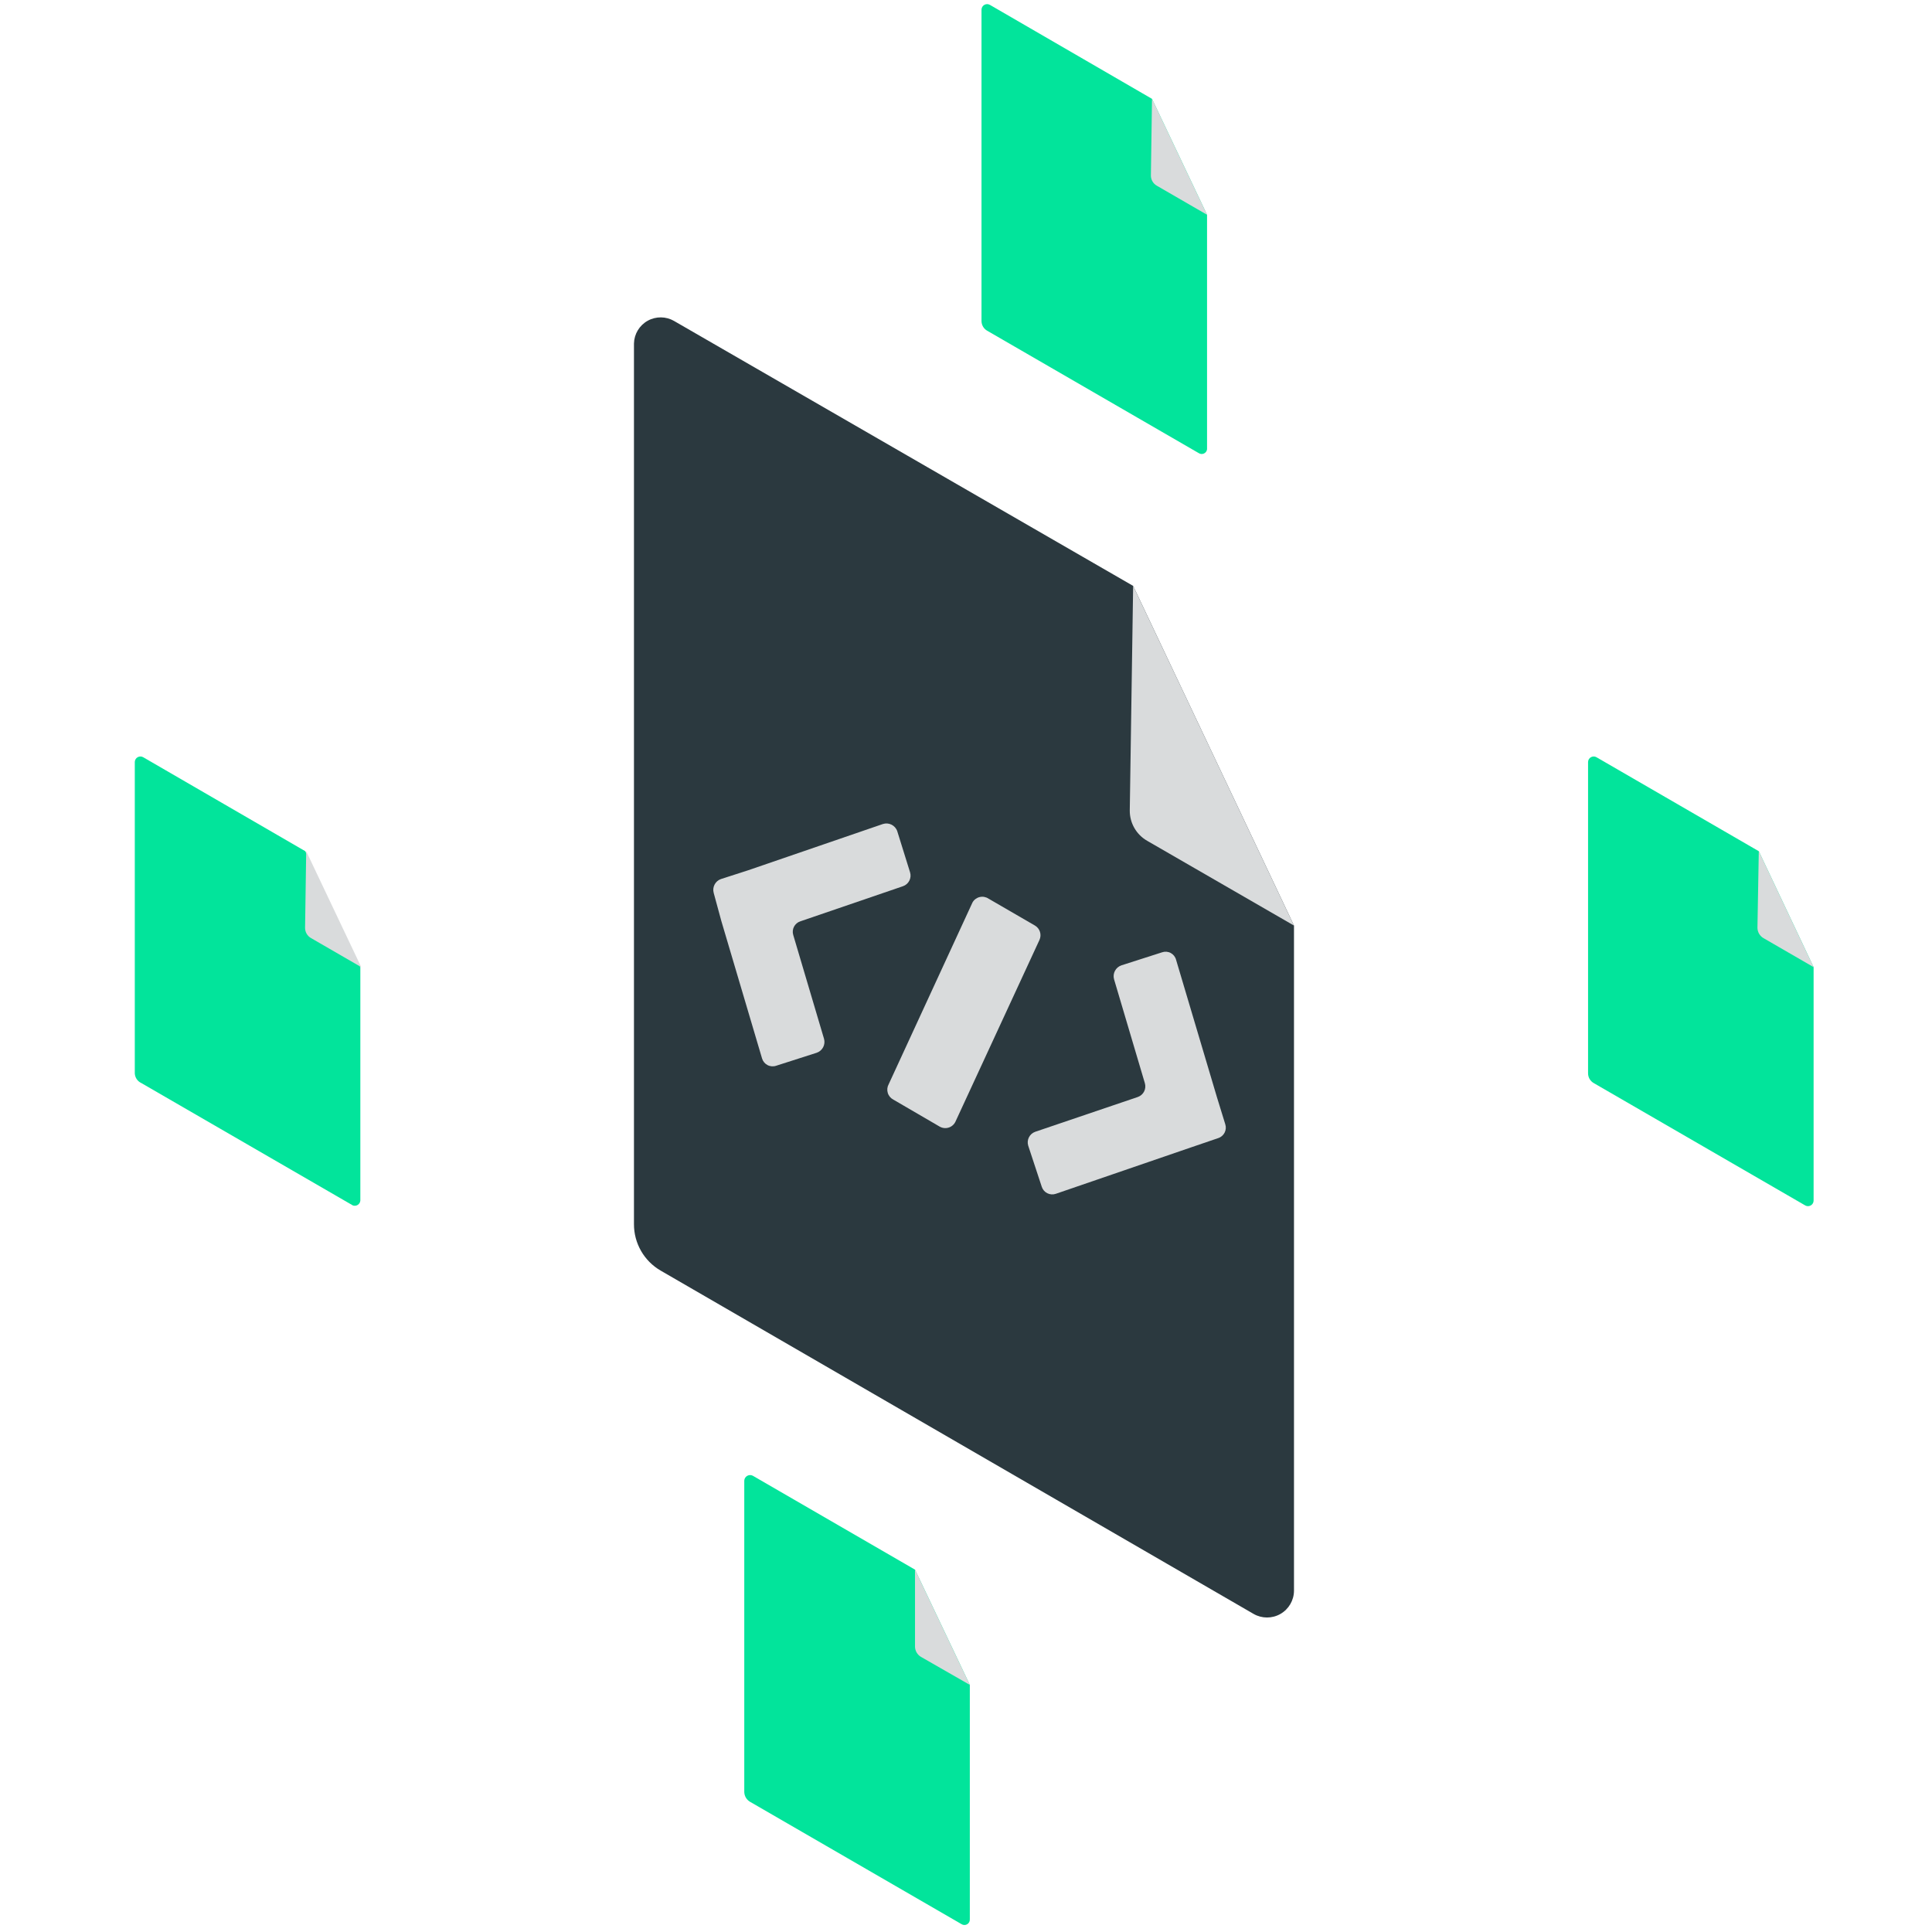
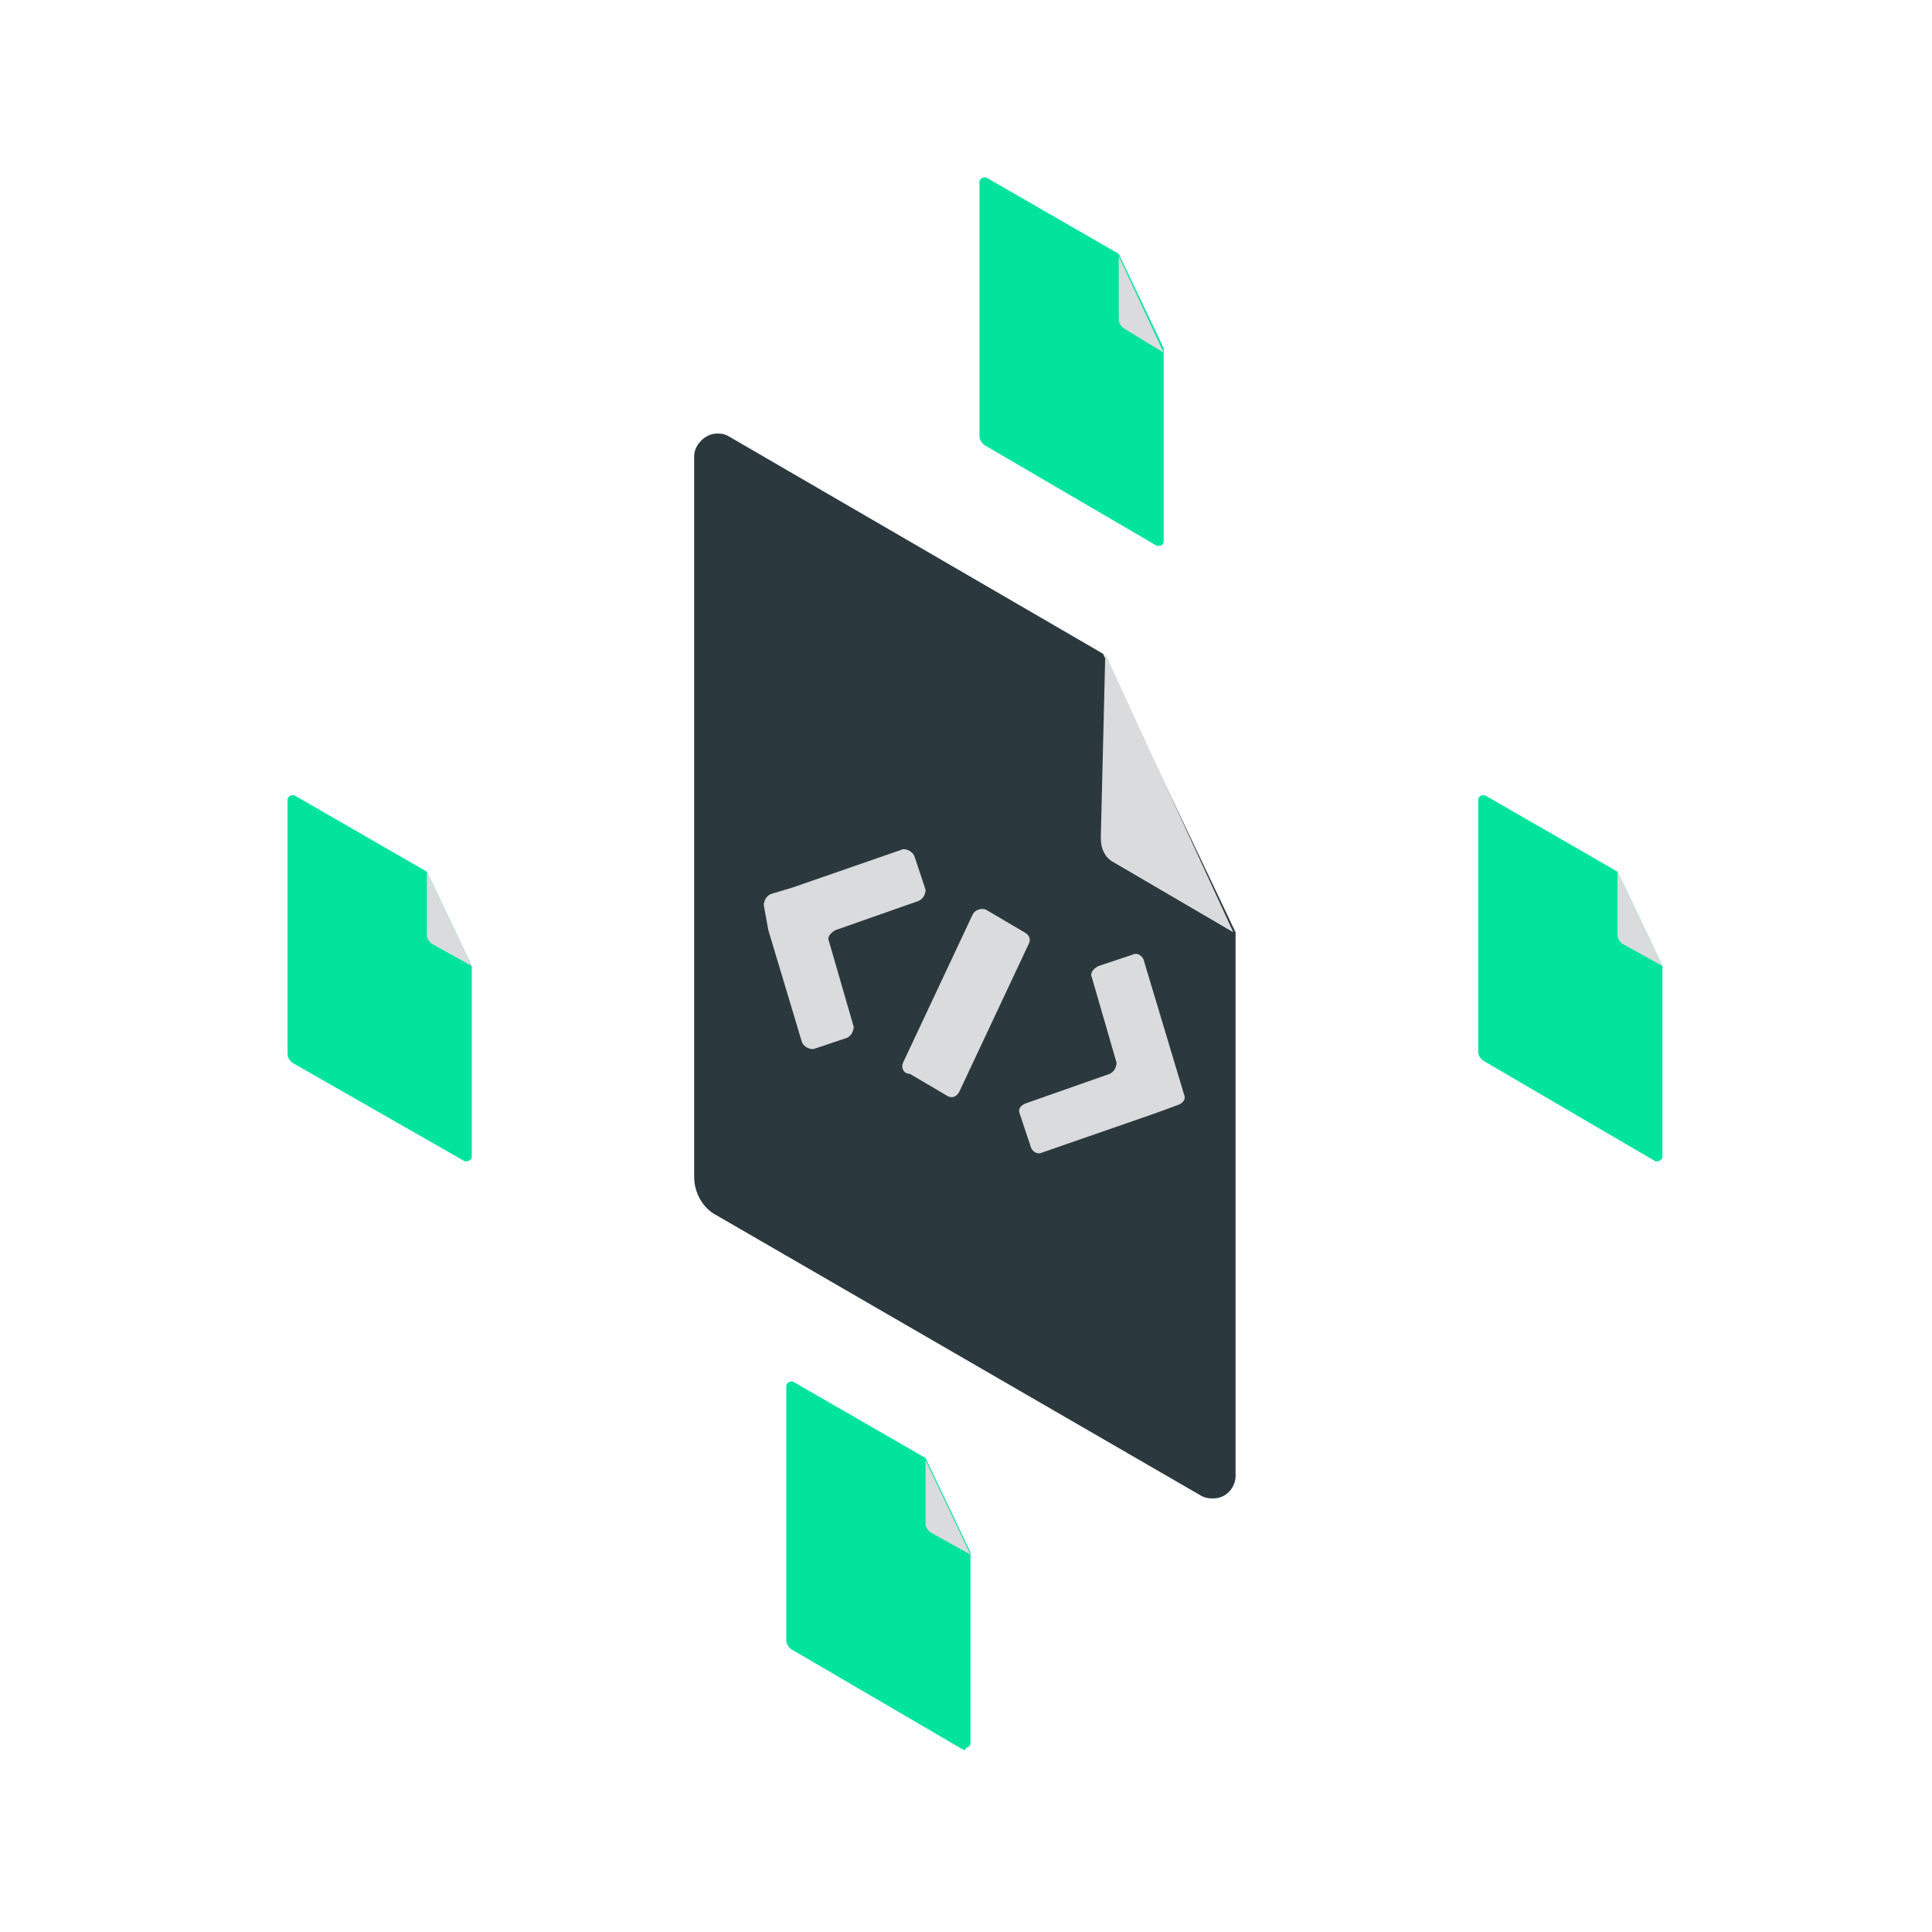
- <svg xmlns="http://www.w3.org/2000/svg" id="Layer_1" data-name="Layer 1" viewBox="0 0 86 86">
-   <defs>
-     <style>.cls-1{fill:#2b393f;}.cls-2{fill:#d9dbdc;}.cls-3{fill:#02e49b;}</style>
-   </defs>
-   <path class="cls-1" d="M55.8,71.84,29.41,56.56a2.38,2.38,0,0,1-1.19-2.07V15.29a1.19,1.19,0,0,1,1.79-1L50.44,26.08,57.6,41.2V70.81A1.2,1.2,0,0,1,55.8,71.84Z" />
-   <path class="cls-2" d="M50.44,26.08l-.15,10a1.54,1.54,0,0,0,.78,1.35L57.6,41.2" />
-   <path class="cls-2" d="M39.56,48.26l3.73-8.09A.5.5,0,0,1,44,40l2.07,1.2a.5.5,0,0,1,.2.64l-3.74,8.09a.5.5,0,0,1-.7.22l-2.06-1.2A.5.5,0,0,1,39.56,48.26Z" />
-   <path class="cls-2" d="M32.11,41l1.81,6.11a.49.49,0,0,0,.63.33l1.81-.58a.51.51,0,0,0,.32-.62l-1.37-4.62a.49.49,0,0,1,.32-.61l4.56-1.56a.5.5,0,0,0,.32-.62L39.94,37a.51.51,0,0,0-.64-.32l-6,2.06-1.21.39a.51.51,0,0,0-.32.62Z" />
-   <path class="cls-2" d="M53,51.08l-6,2.06a.49.49,0,0,1-.63-.32L45.77,51a.5.5,0,0,1,.31-.62l4.57-1.55a.5.5,0,0,0,.31-.62l-1.37-4.62a.51.51,0,0,1,.33-.62l1.81-.58a.48.48,0,0,1,.62.33l1.82,6.12.37,1.2a.49.49,0,0,1-.31.62Z" />
-   <path class="cls-3" d="M53.36,20.17l-9.42-5.45a.5.5,0,0,1-.25-.43V.43a.25.25,0,0,1,.38-.21L51.28,4.4l2.45,5.16V20A.24.24,0,0,1,53.36,20.17Z" />
-   <path class="cls-2" d="M51.28,4.4l-.05,3.41a.52.52,0,0,0,.27.46l2.23,1.29" />
-   <path class="cls-3" d="M15.71,53.66,6.29,48.21A.5.5,0,0,1,6,47.78V33.92a.25.25,0,0,1,.38-.21l7.21,4.18,2.45,5.16V53.44A.25.25,0,0,1,15.71,53.66Z" />
-   <path class="cls-2" d="M13.63,37.89l-.05,3.41a.52.52,0,0,0,.27.46l2.23,1.29" />
-   <path class="cls-3" d="M42.8,85.65,33.38,80.2a.52.52,0,0,1-.25-.43V65.91a.26.26,0,0,1,.38-.22l7.22,4.18L43.17,75V85.43A.24.24,0,0,1,42.8,85.65Z" />
-   <path class="cls-2" d="M40.73,69.87l0,3.42a.54.54,0,0,0,.26.46L43.17,75" />
-   <path class="cls-3" d="M80.36,53.66l-9.42-5.45a.5.5,0,0,1-.25-.43V33.92a.25.25,0,0,1,.38-.21l7.22,4.18,2.44,5.16V53.44A.25.25,0,0,1,80.36,53.66Z" />
-   <path class="cls-2" d="M78.29,37.89l-.06,3.41a.54.54,0,0,0,.27.46l2.23,1.29" />
+ <svg xmlns="http://www.w3.org/2000/svg" version="1.1" id="Layer_1" x="0px" y="0px" viewBox="0 0 86 86" style="enable-background:new 0 0 86 86;" xml:space="preserve">
+   <style type="text/css">
+ 	.st0{fill:#2B393F;}
+ 	.st1{fill:#D9DBDC;}
+ 	.st2{fill:#02E49B;}
+ </style>
+   <path class="st0" d="M53.5,66.6L31.9,54.1c-0.6-0.3-1-1-1-1.7V20.3c0-0.5,0.5-1,1-1c0.2,0,0.3,0,0.5,0.1l16.7,9.7L55,41.5v24.2  c0,0.5-0.4,1-1,1C53.9,66.7,53.7,66.7,53.5,66.6z" />
+   <path class="st1" d="M49.2,29.1L49,37.3c0,0.5,0.2,0.9,0.6,1.1l5.3,3.1" />
+   <path class="st1" d="M40.2,47.3l3.1-6.6c0.1-0.2,0.4-0.3,0.6-0.2c0,0,0,0,0,0l1.7,1c0.2,0.1,0.3,0.3,0.2,0.5l-3.1,6.6  c-0.1,0.2-0.3,0.3-0.5,0.2c0,0,0,0,0,0l-1.7-1C40.2,47.8,40.1,47.5,40.2,47.3C40.2,47.3,40.2,47.3,40.2,47.3z" />
+   <path class="st1" d="M34.2,41.4l1.5,5c0.1,0.2,0.3,0.3,0.5,0.3c0,0,0,0,0,0l1.5-0.5c0.2-0.1,0.3-0.3,0.3-0.5l-1.1-3.8  c-0.1-0.2,0.1-0.4,0.3-0.5l3.7-1.3c0.2-0.1,0.3-0.3,0.3-0.5l-0.5-1.5c-0.1-0.2-0.3-0.3-0.5-0.3l-4.9,1.7l-1,0.3  c-0.2,0.1-0.3,0.3-0.3,0.5L34.2,41.4z" />
+   <path class="st1" d="M51.3,49.6l-4.9,1.7c-0.2,0.1-0.4,0-0.5-0.2c0,0,0,0,0,0l-0.5-1.5c-0.1-0.2,0-0.4,0.3-0.5l3.7-1.3  c0.2-0.1,0.3-0.3,0.3-0.5l-1.1-3.8c-0.1-0.2,0.1-0.4,0.3-0.5l1.5-0.5c0.2-0.1,0.4,0,0.5,0.2c0,0,0,0,0,0l1.5,5l0.3,1  c0.1,0.2,0,0.4-0.3,0.5c0,0,0,0,0,0L51.3,49.6z" />
+   <path class="st2" d="M51.5,24.3l-7.7-4.5c-0.1-0.1-0.2-0.2-0.2-0.4V8.1c0-0.1,0.1-0.2,0.2-0.2c0,0,0.1,0,0.1,0l5.9,3.4l2,4.2v8.5  C51.8,24.3,51.7,24.3,51.5,24.3C51.6,24.3,51.6,24.3,51.5,24.3z" />
+   <path class="st1" d="M49.8,11.4l0,2.8c0,0.2,0.1,0.3,0.2,0.4l1.8,1.1" />
+   <path class="st2" d="M20.7,51.7L13,47.3c-0.1-0.1-0.2-0.2-0.2-0.4V35.6c0-0.1,0.1-0.2,0.2-0.2c0,0,0.1,0,0.1,0l5.9,3.4l2,4.2v8.5  C21,51.6,20.9,51.7,20.7,51.7C20.8,51.7,20.7,51.7,20.7,51.7z" />
+   <path class="st1" d="M19,38.8l0,2.8c0,0.2,0.1,0.3,0.2,0.4L21,43" />
+   <path class="st2" d="M42.9,77.9l-7.7-4.5c-0.1-0.1-0.2-0.2-0.2-0.4V61.7c0-0.1,0.1-0.2,0.2-0.2c0,0,0.1,0,0.1,0l5.9,3.4l2,4.2v8.5  c0,0.1-0.1,0.2-0.2,0.2C43,77.9,42.9,77.9,42.9,77.9z" />
+   <path class="st1" d="M41.2,65v2.8c0,0.2,0.1,0.3,0.2,0.4l1.8,1" />
+   <path class="st2" d="M73.7,51.7l-7.7-4.5c-0.1-0.1-0.2-0.2-0.2-0.4V35.6c0-0.1,0.1-0.2,0.2-0.2c0,0,0.1,0,0.1,0l5.9,3.4l2,4.2v8.5  C74,51.6,73.9,51.7,73.7,51.7C73.7,51.7,73.7,51.7,73.7,51.7z" />
+   <path class="st1" d="M72,38.8l0,2.8c0,0.2,0.1,0.3,0.2,0.4L74,43" />
</svg>
